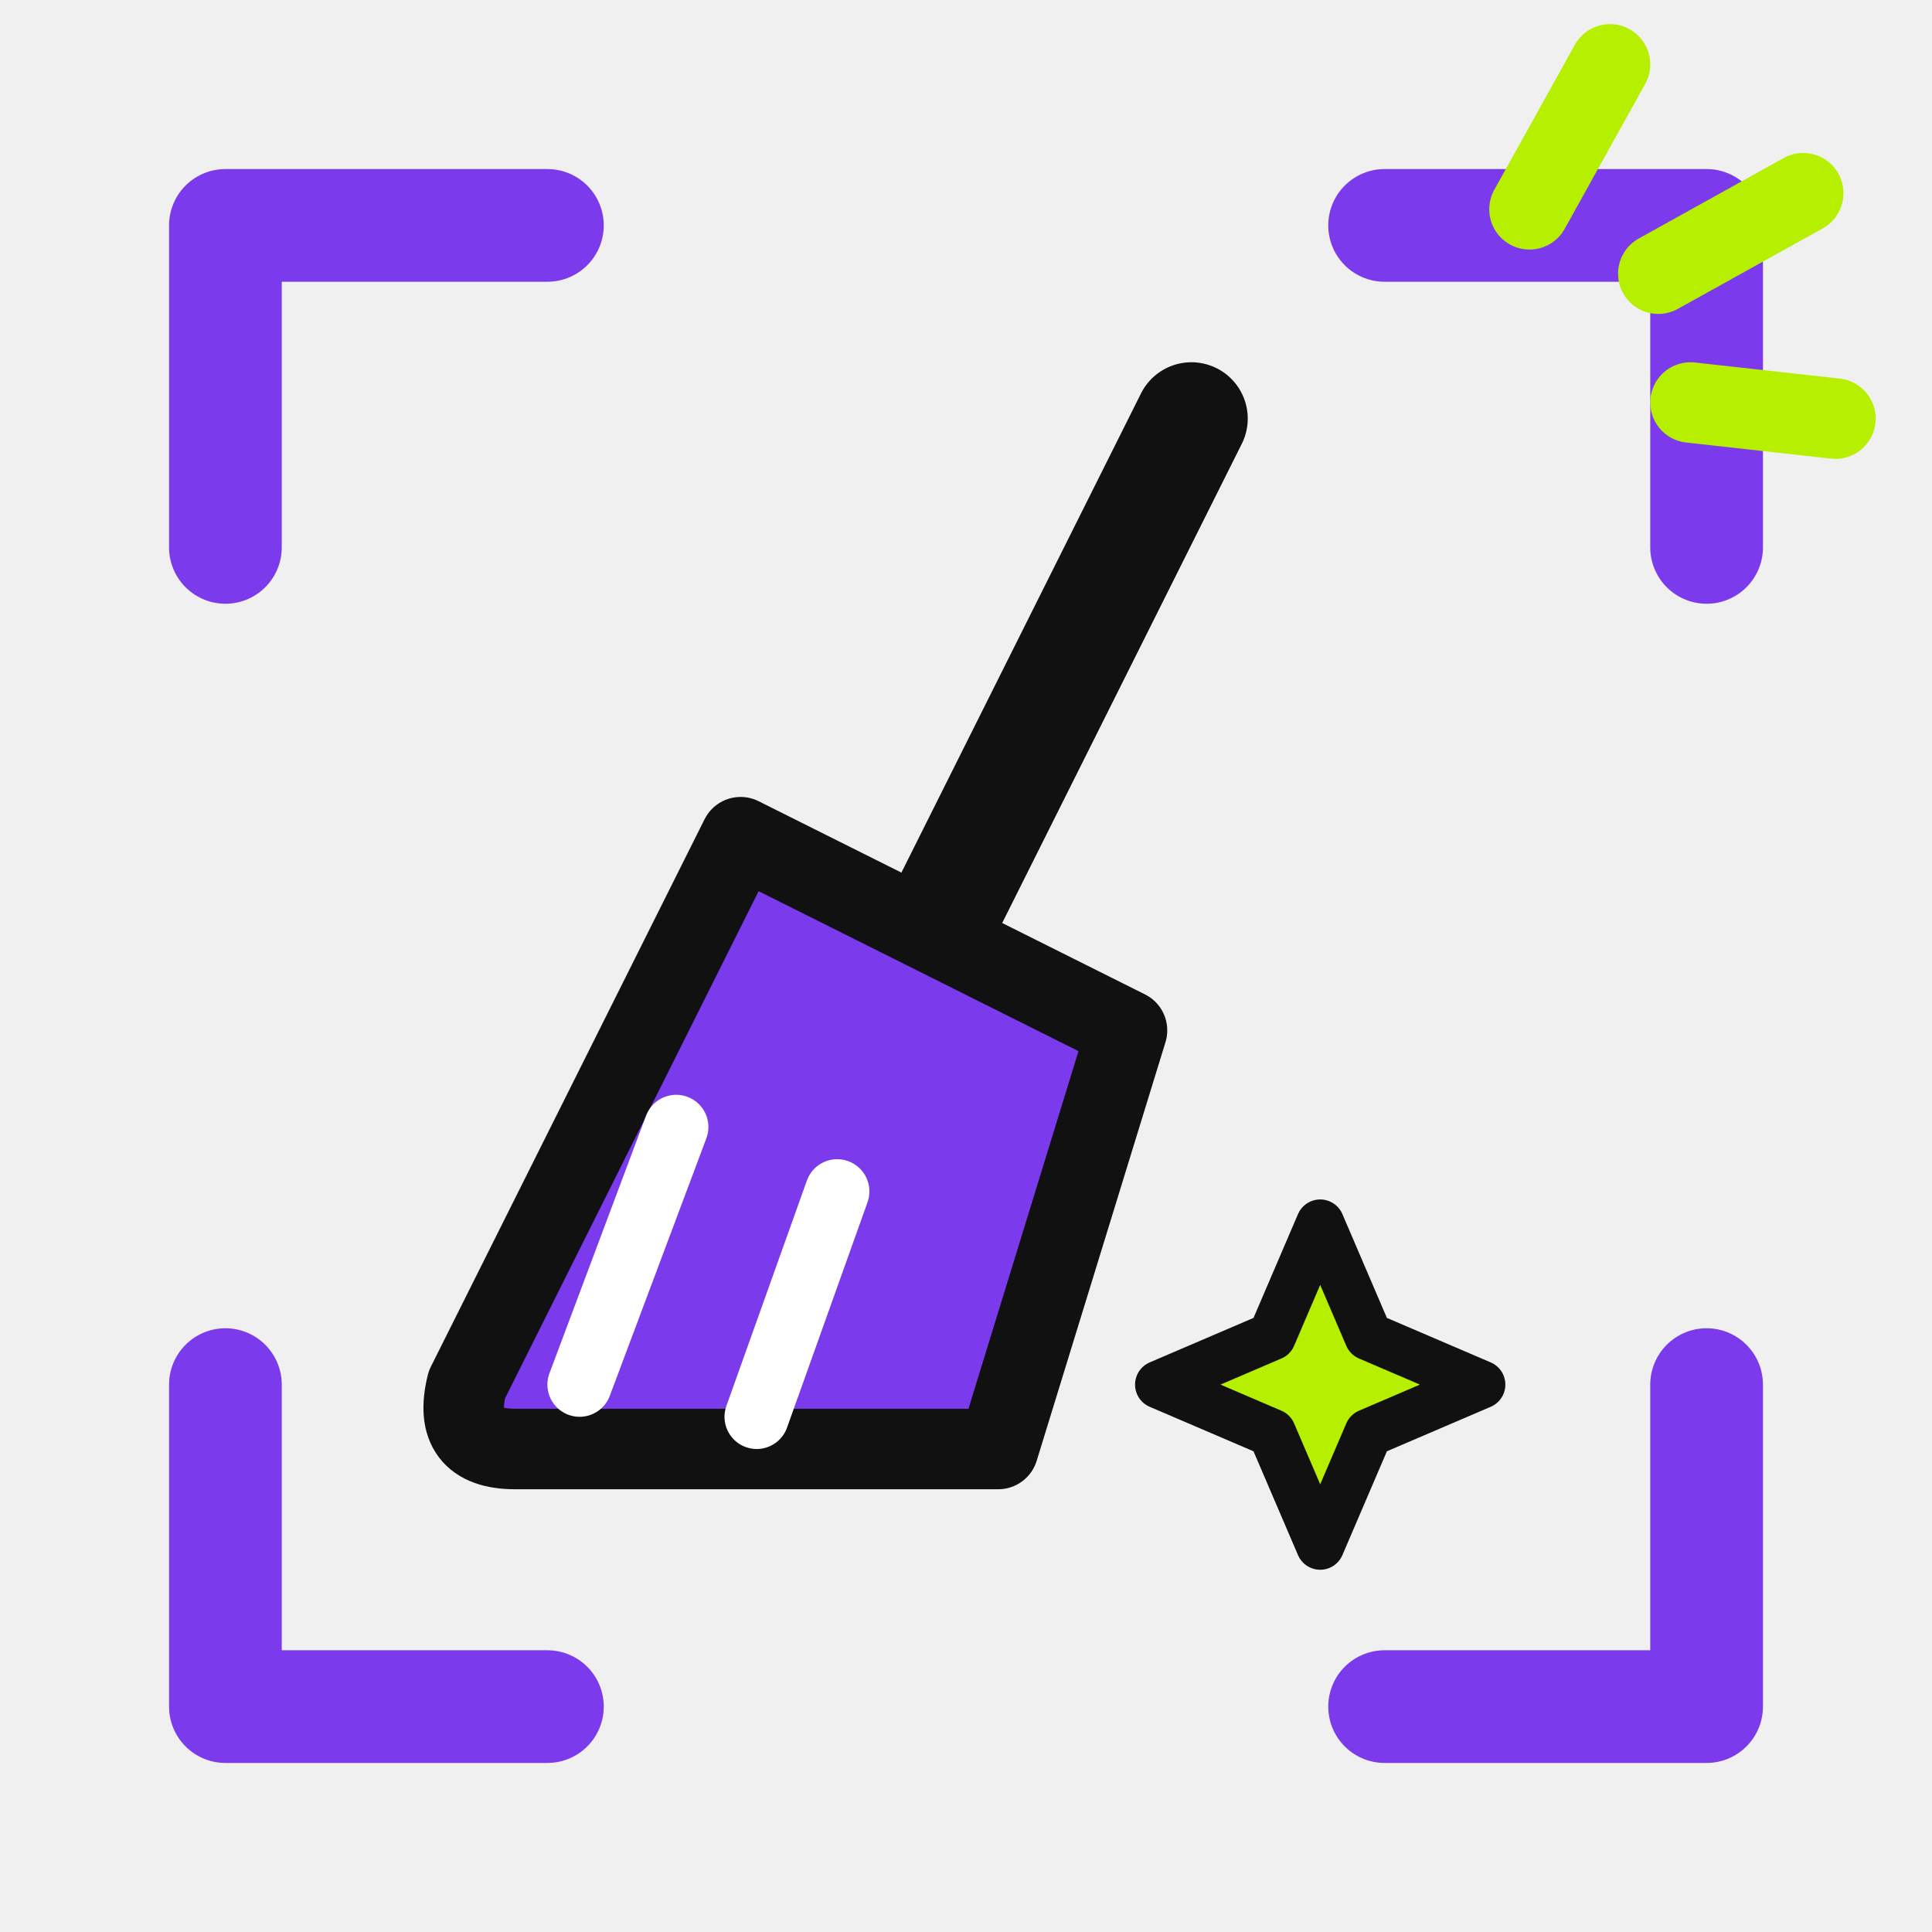
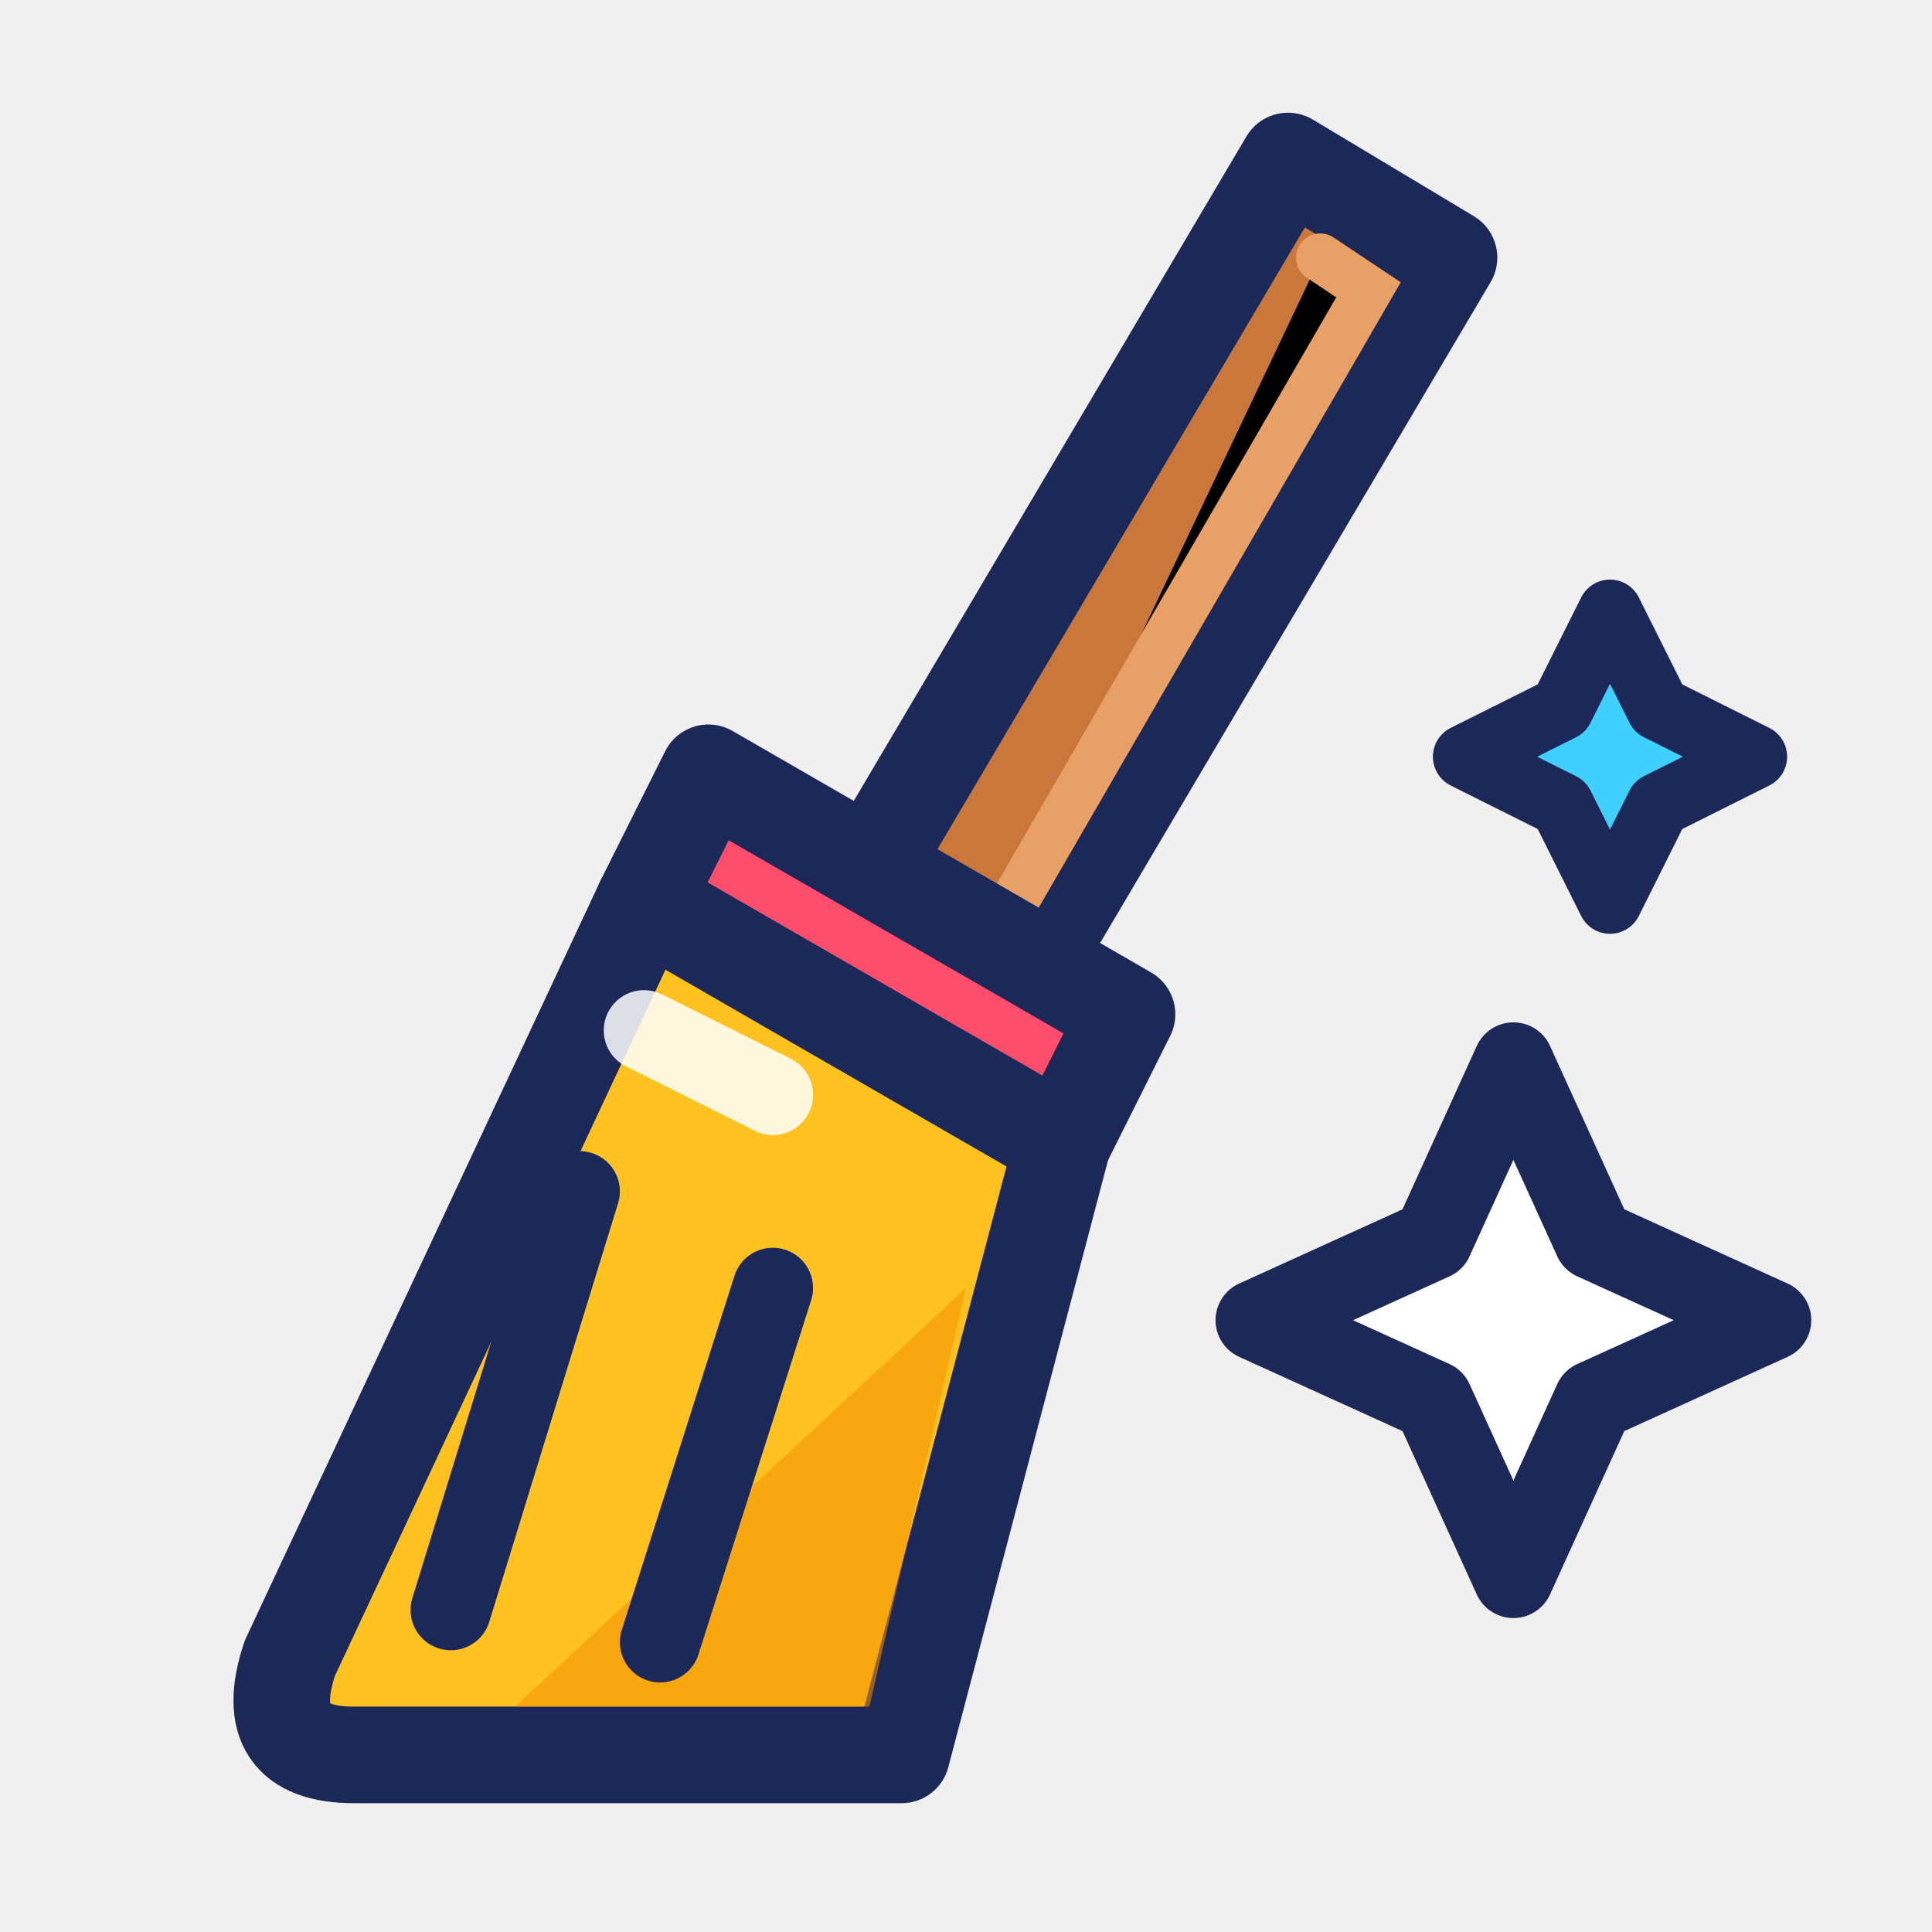
<svg xmlns="http://www.w3.org/2000/svg" viewBox="0 0 120 120">
-   <path d="M14 34V14h20M86 14h20v20M106 86v20H86M34 106H14V86" fill="none" stroke="#7c3aed" stroke-width="7" stroke-linecap="round" stroke-linejoin="round" />
-   <path d="M100 4l-5 9M112 12l-9 5M114 26l-9-1" stroke="#b6f000" stroke-width="5" stroke-linecap="round" />
-   <path d="M74 26L58 58" stroke="#111" stroke-width="7" stroke-linecap="round" />
-   <path d="M46 52l24 12-8 26H32q-4 0-3-4z" fill="#7c3aed" stroke="#111" stroke-width="5" stroke-linejoin="round" />
-   <path d="M42 70l-6 16M52 74l-5 14" stroke="#fff" stroke-width="4" stroke-linecap="round" />
-   <path d="M82 76l3 7 7 3-7 3-3 7-3-7-7-3 7-3z" fill="#b6f000" stroke="#111" stroke-width="3" stroke-linejoin="round" />
+   <path d="M80 10l10 6-26 44-10-6z" fill="#c9773a" stroke="#1c2858" stroke-width="6" stroke-linejoin="round" />
+   <path d="M82 16l3 2-22 38" stroke="#e9a066" stroke-width="3" stroke-linecap="round" />
+   <path d="M44 48l26 15-4 8-26-15z" fill="#ff4d6d" stroke="#1c2858" stroke-width="6" stroke-linejoin="round" />
+   <path d="M40 56l26 15-10 38H22q-6 0-4-6z" fill="#ffc21f" stroke="#1c2858" stroke-width="6" stroke-linejoin="round" />
+   <path d="M60 80l-6 26H32" fill="#f39200" opacity=".55" />
+   <path d="M36 74l-8 26M48 80l-7 22" stroke="#1c2858" stroke-width="5" stroke-linecap="round" />
+   <path d="M40 64l8 4" stroke="#fff" stroke-width="5" stroke-linecap="round" opacity=".85" />
+   <path d="M94 66l5 11 11 5-11 5-5 11-5-11-11-5 11-5z" fill="#fff" stroke="#1c2858" stroke-width="5" stroke-linejoin="round" />
+   <path d="M100 38l3 6 6 3-6 3-3 6-3-6-6-3 6-3z" fill="#3fd0ff" stroke="#1c2858" stroke-width="4" stroke-linejoin="round" />
</svg>
